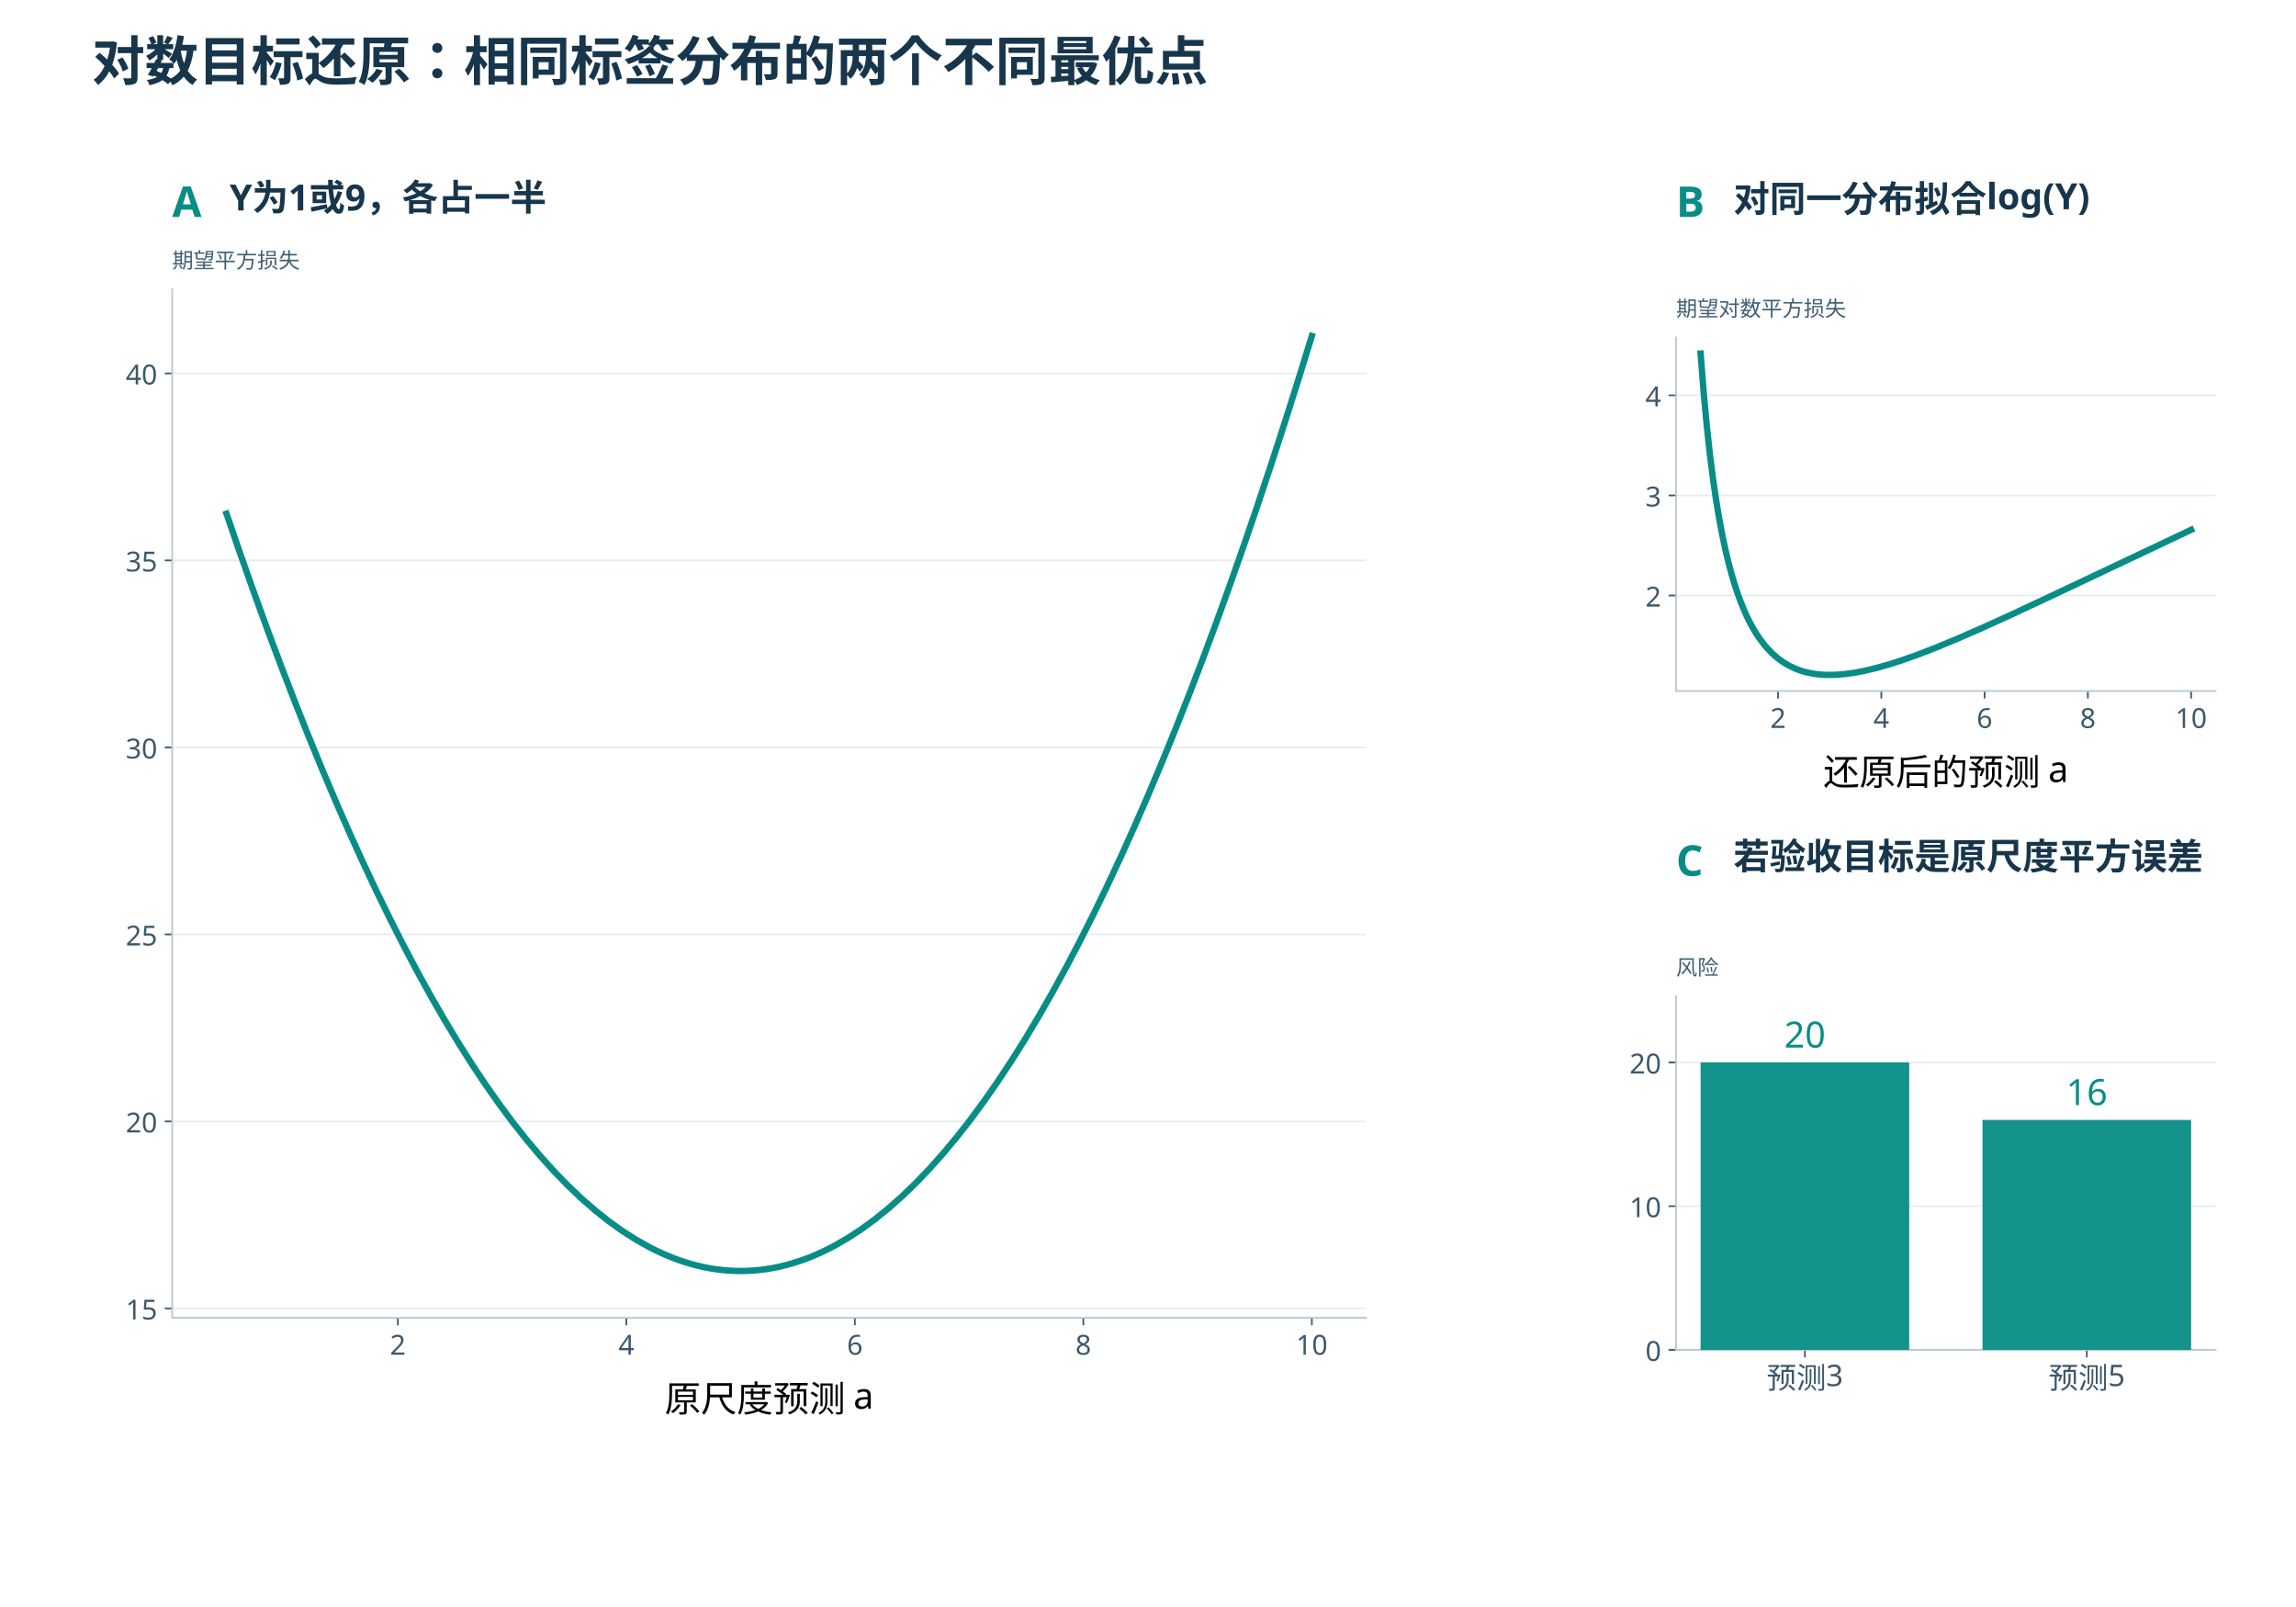
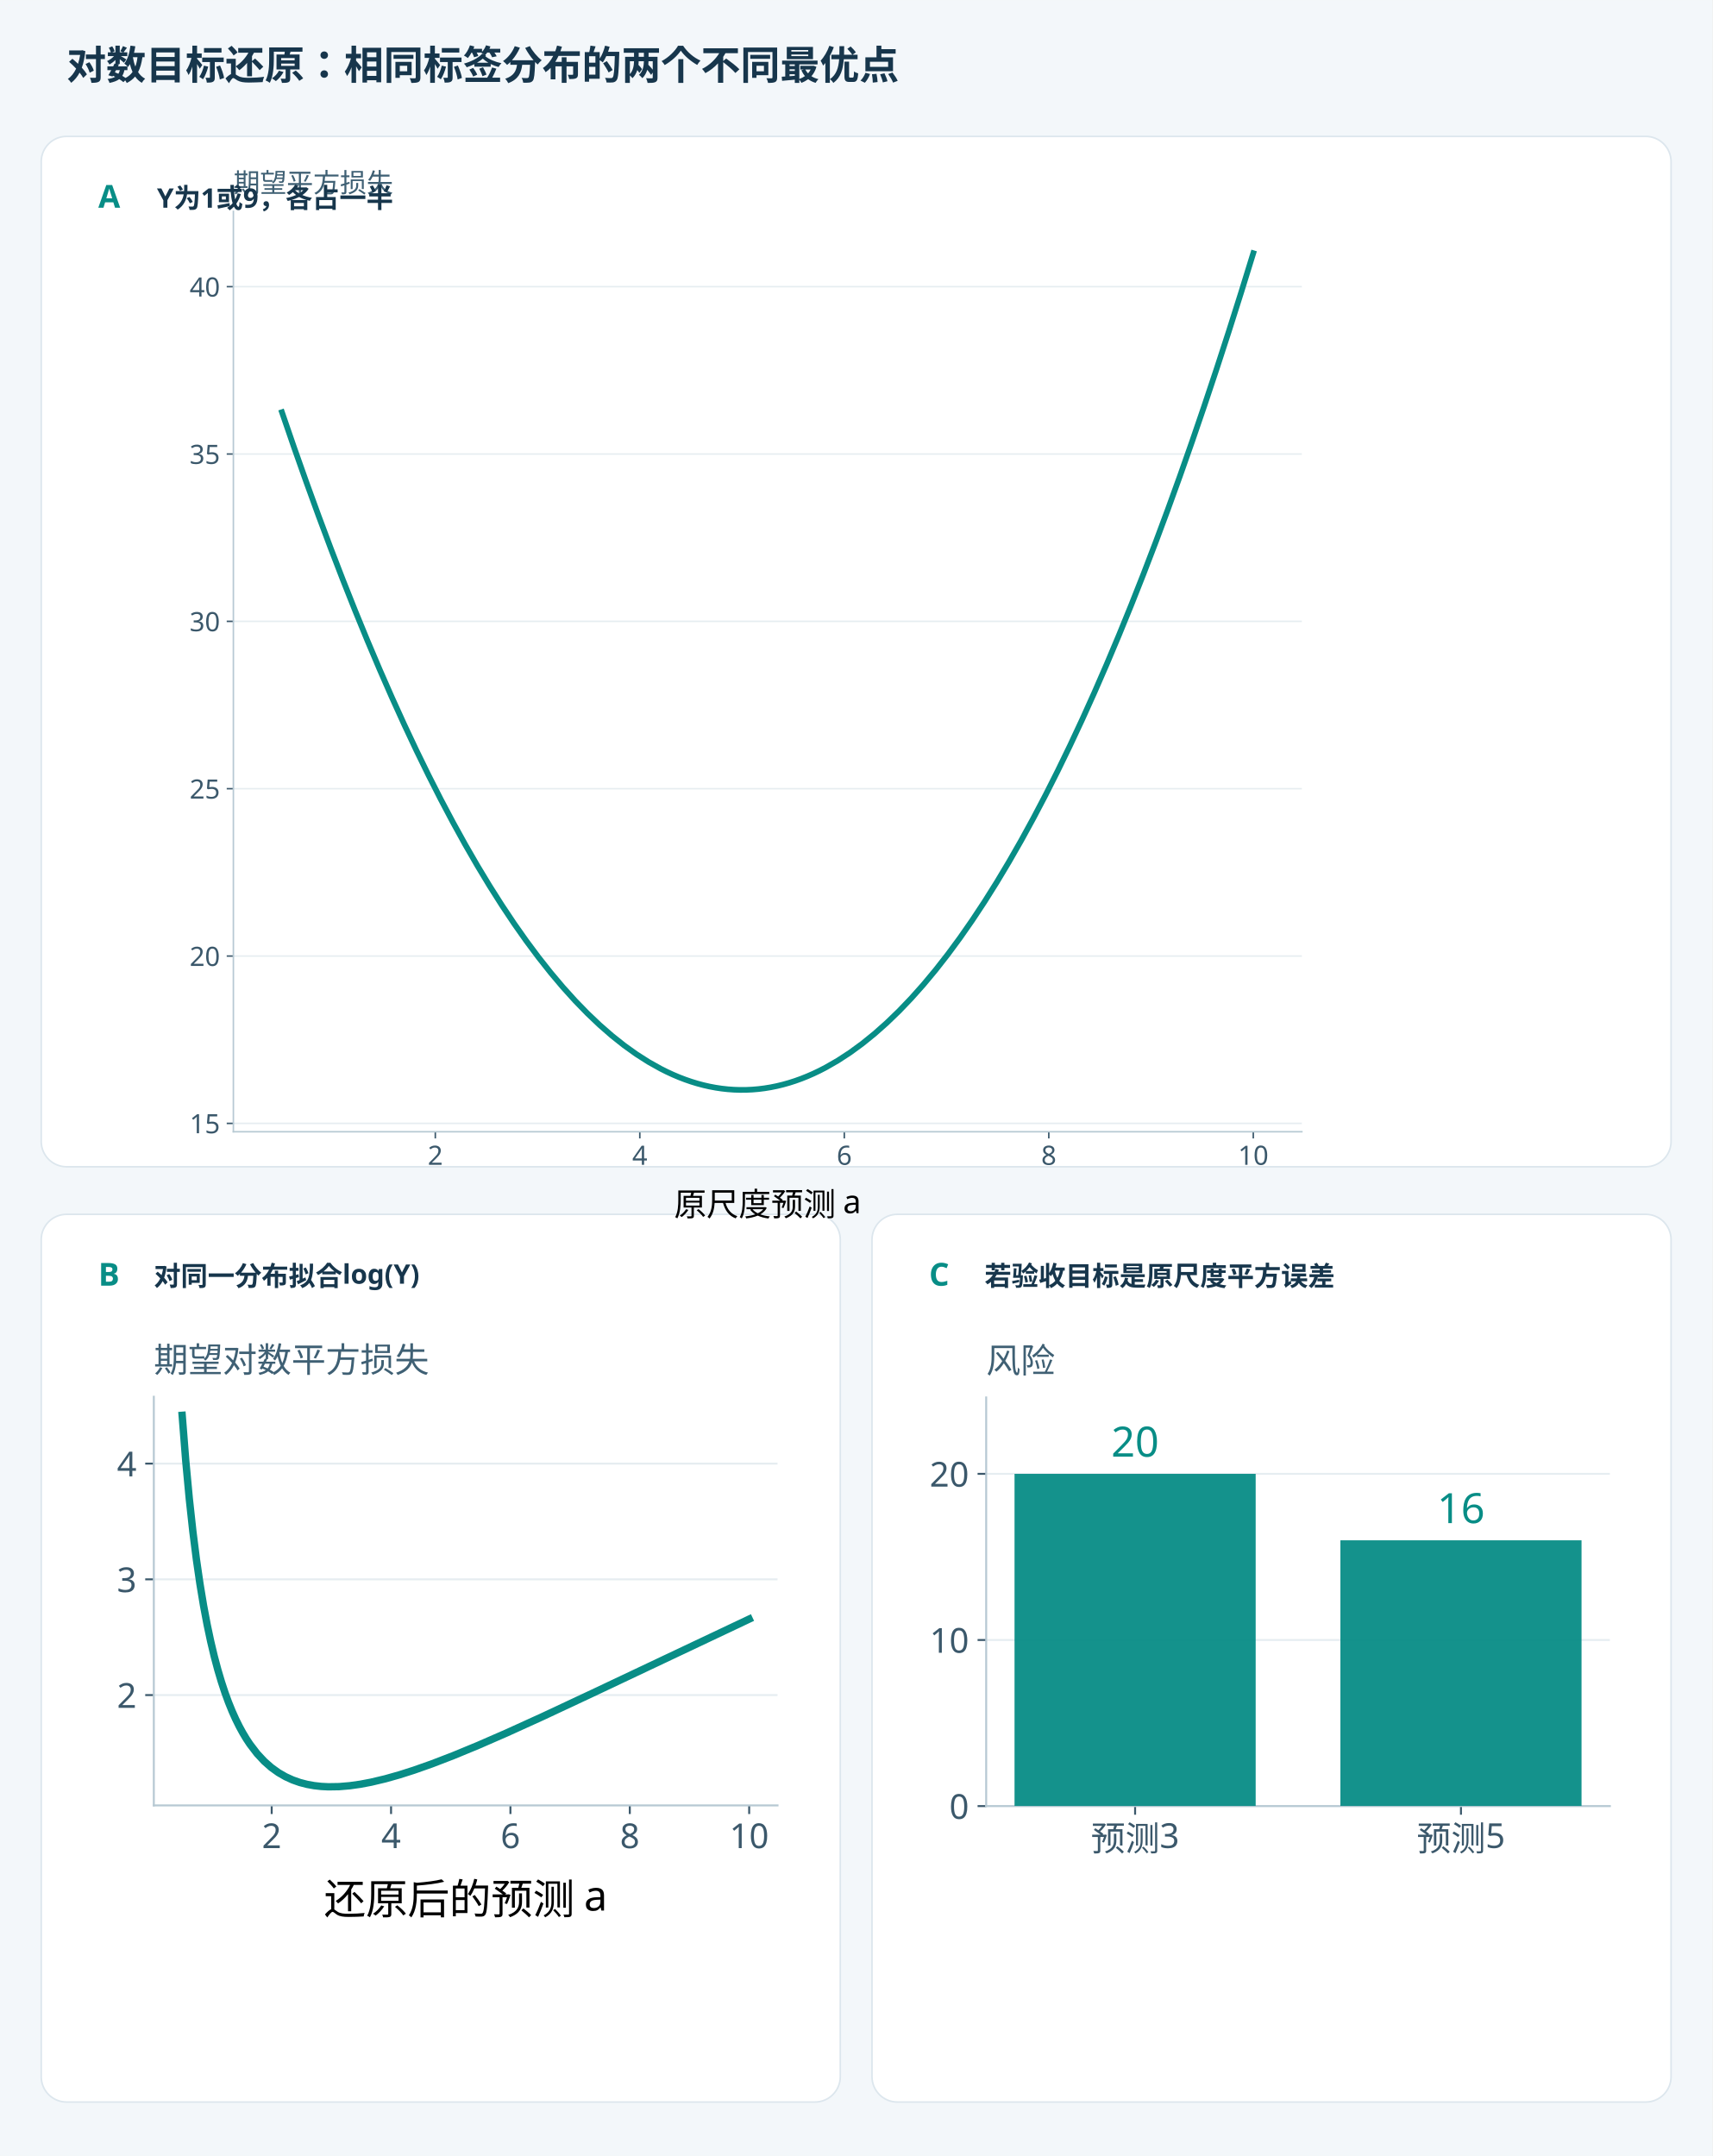
- <svg xmlns="http://www.w3.org/2000/svg" xmlns:xlink="http://www.w3.org/1999/xlink" width="1500" height="1050" viewBox="0 0 1080 756" version="1.1">
+ <svg xmlns="http://www.w3.org/2000/svg" xmlns:xlink="http://www.w3.org/1999/xlink" width="1500" height="1889" viewBox="0 0 1080 1360" version="1.1">
  <defs>
    <style type="text/css">*{stroke-linejoin: round; stroke-linecap: butt}</style>
  </defs>
  <g id="figure_1">
-     <g id="patch_1">
-       <path d="M 0 756 L 1080 756 L 1080 0 L 0 0 z " style="fill: #ffffff" />
-     </g>
-     <g id="axes_1">
+     <rect width="1080" height="1360" fill="#f3f7fa" />
+     <rect x="550" y="766" width="504" height="560" rx="16" fill="white" stroke="#dce6ed" />
+     <rect x="26" y="766" width="504" height="560" rx="16" fill="white" stroke="#dce6ed" />
+     <rect x="26" y="86" width="1028" height="650" rx="16" fill="white" stroke="#dce6ed" />
+     <g id="axes_1" transform="translate(50,-30) scale(1.2)">
      <g id="patch_2">
        <path d="M 81 619.92 L 642.6 619.92 L 642.6 136.08 L 81 136.08 z " style="fill: #ffffff" />
      </g>
      <g id="matplotlib.axis_1">
        <g id="xtick_1">
          <g id="line2d_1">
            <defs>
              <path id="mefd9016b02" d="M 0 0 L 0 3.5 " style="stroke: #3b586b; stroke-width: 0.8" />
            </defs>
            <g>
              <use xlink:href="#mefd9016b02" x="187.14" y="619.92" style="fill: #3b586b; stroke: #3b586b; stroke-width: 0.8" />
            </g>
          </g>
          <g id="text_1">
-             <text style="font-size: 13px; font-family: 'Microsoft YaHei'; text-anchor: middle; fill: #3b586b" x="187.14" y="637.312" transform="rotate(-0 187.1397 637.3119)">2</text>
+             <text style="font-size: 14px; font-family: 'Microsoft YaHei'; text-anchor: middle; fill: #3b586b" x="187.14" y="637.312" transform="rotate(-0 187.1397 637.3119)">2</text>
          </g>
        </g>
        <g id="xtick_2">
          <g id="line2d_2">
            <g>
              <use xlink:href="#mefd9016b02" x="294.623" y="619.92" style="fill: #3b586b; stroke: #3b586b; stroke-width: 0.8" />
            </g>
          </g>
          <g id="text_2">
-             <text style="font-size: 13px; font-family: 'Microsoft YaHei'; text-anchor: middle; fill: #3b586b" x="294.623" y="637.312" transform="rotate(-0 294.623 637.3119)">4</text>
+             <text style="font-size: 14px; font-family: 'Microsoft YaHei'; text-anchor: middle; fill: #3b586b" x="294.623" y="637.312" transform="rotate(-0 294.623 637.3119)">4</text>
          </g>
        </g>
        <g id="xtick_3">
          <g id="line2d_3">
            <g>
              <use xlink:href="#mefd9016b02" x="402.106" y="619.92" style="fill: #3b586b; stroke: #3b586b; stroke-width: 0.8" />
            </g>
          </g>
          <g id="text_3">
-             <text style="font-size: 13px; font-family: 'Microsoft YaHei'; text-anchor: middle; fill: #3b586b" x="402.106" y="637.312" transform="rotate(-0 402.1062 637.3119)">6</text>
+             <text style="font-size: 14px; font-family: 'Microsoft YaHei'; text-anchor: middle; fill: #3b586b" x="402.106" y="637.312" transform="rotate(-0 402.1062 637.3119)">6</text>
          </g>
        </g>
        <g id="xtick_4">
          <g id="line2d_4">
            <g>
              <use xlink:href="#mefd9016b02" x="509.589" y="619.92" style="fill: #3b586b; stroke: #3b586b; stroke-width: 0.8" />
            </g>
          </g>
          <g id="text_4">
-             <text style="font-size: 13px; font-family: 'Microsoft YaHei'; text-anchor: middle; fill: #3b586b" x="509.589" y="637.312" transform="rotate(-0 509.5895 637.3119)">8</text>
+             <text style="font-size: 14px; font-family: 'Microsoft YaHei'; text-anchor: middle; fill: #3b586b" x="509.589" y="637.312" transform="rotate(-0 509.5895 637.3119)">8</text>
          </g>
        </g>
        <g id="xtick_5">
          <g id="line2d_5">
            <g>
              <use xlink:href="#mefd9016b02" x="617.073" y="619.92" style="fill: #3b586b; stroke: #3b586b; stroke-width: 0.8" />
            </g>
          </g>
          <g id="text_5">
-             <text style="font-size: 13px; font-family: 'Microsoft YaHei'; text-anchor: middle; fill: #3b586b" x="617.073" y="637.312" transform="rotate(-0 617.0727 637.3119)">10</text>
+             <text style="font-size: 14px; font-family: 'Microsoft YaHei'; text-anchor: middle; fill: #3b586b" x="617.073" y="637.312" transform="rotate(-0 617.0727 637.3119)">10</text>
          </g>
        </g>
        <g id="text_6">
          <text style="font-size: 17px; font-family: 'Microsoft YaHei'; text-anchor: middle" x="361.8" y="664.133" transform="rotate(-0 361.8 664.133)">原尺度预测 a</text>
        </g>
      </g>
      <g id="matplotlib.axis_2">
        <g id="ytick_1">
          <g id="line2d_6">
            <path d="M 81 615.528 L 642.6 615.528 " clip-path="url(#pf660b0e67b)" style="fill: none; stroke: #e6edf1; stroke-width: 0.8; stroke-linecap: square" />
          </g>
          <g id="line2d_7">
            <defs>
              <path id="m47aa8c7203" d="M 0 0 L -3.5 0 " style="stroke: #3b586b; stroke-width: 0.8" />
            </defs>
            <g>
              <use xlink:href="#m47aa8c7203" x="81" y="615.528" style="fill: #3b586b; stroke: #3b586b; stroke-width: 0.8" />
            </g>
          </g>
          <g id="text_7">
-             <text style="font-size: 13px; font-family: 'Microsoft YaHei'; text-anchor: end; fill: #3b586b" x="74" y="620.724" transform="rotate(-0 74 620.7239)">15</text>
+             <text style="font-size: 14px; font-family: 'Microsoft YaHei'; text-anchor: end; fill: #3b586b" x="74" y="620.724" transform="rotate(-0 74 620.7239)">15</text>
          </g>
        </g>
        <g id="ytick_2">
          <g id="line2d_8">
            <path d="M 81 527.556 L 642.6 527.556 " clip-path="url(#pf660b0e67b)" style="fill: none; stroke: #e6edf1; stroke-width: 0.8; stroke-linecap: square" />
          </g>
          <g id="line2d_9">
            <g>
              <use xlink:href="#m47aa8c7203" x="81" y="527.556" style="fill: #3b586b; stroke: #3b586b; stroke-width: 0.8" />
            </g>
          </g>
          <g id="text_8">
-             <text style="font-size: 13px; font-family: 'Microsoft YaHei'; text-anchor: end; fill: #3b586b" x="74" y="532.752" transform="rotate(-0 74 532.7517)">20</text>
+             <text style="font-size: 14px; font-family: 'Microsoft YaHei'; text-anchor: end; fill: #3b586b" x="74" y="532.752" transform="rotate(-0 74 532.7517)">20</text>
          </g>
        </g>
        <g id="ytick_3">
          <g id="line2d_10">
            <path d="M 81 439.584 L 642.6 439.584 " clip-path="url(#pf660b0e67b)" style="fill: none; stroke: #e6edf1; stroke-width: 0.8; stroke-linecap: square" />
          </g>
          <g id="line2d_11">
            <g>
              <use xlink:href="#m47aa8c7203" x="81" y="439.584" style="fill: #3b586b; stroke: #3b586b; stroke-width: 0.8" />
            </g>
          </g>
          <g id="text_9">
-             <text style="font-size: 13px; font-family: 'Microsoft YaHei'; text-anchor: end; fill: #3b586b" x="74" y="444.78" transform="rotate(-0 74 444.7796)">25</text>
+             <text style="font-size: 14px; font-family: 'Microsoft YaHei'; text-anchor: end; fill: #3b586b" x="74" y="444.78" transform="rotate(-0 74 444.7796)">25</text>
          </g>
        </g>
        <g id="ytick_4">
          <g id="line2d_12">
            <path d="M 81 351.611 L 642.6 351.611 " clip-path="url(#pf660b0e67b)" style="fill: none; stroke: #e6edf1; stroke-width: 0.8; stroke-linecap: square" />
          </g>
          <g id="line2d_13">
            <g>
              <use xlink:href="#m47aa8c7203" x="81" y="351.611" style="fill: #3b586b; stroke: #3b586b; stroke-width: 0.8" />
            </g>
          </g>
          <g id="text_10">
-             <text style="font-size: 13px; font-family: 'Microsoft YaHei'; text-anchor: end; fill: #3b586b" x="74" y="356.807" transform="rotate(-0 74 356.8074)">30</text>
+             <text style="font-size: 14px; font-family: 'Microsoft YaHei'; text-anchor: end; fill: #3b586b" x="74" y="356.807" transform="rotate(-0 74 356.8074)">30</text>
          </g>
        </g>
        <g id="ytick_5">
          <g id="line2d_14">
            <path d="M 81 263.639 L 642.6 263.639 " clip-path="url(#pf660b0e67b)" style="fill: none; stroke: #e6edf1; stroke-width: 0.8; stroke-linecap: square" />
          </g>
          <g id="line2d_15">
            <g>
              <use xlink:href="#m47aa8c7203" x="81" y="263.639" style="fill: #3b586b; stroke: #3b586b; stroke-width: 0.8" />
            </g>
          </g>
          <g id="text_11">
-             <text style="font-size: 13px; font-family: 'Microsoft YaHei'; text-anchor: end; fill: #3b586b" x="74" y="268.835" transform="rotate(-0 74 268.8353)">35</text>
+             <text style="font-size: 14px; font-family: 'Microsoft YaHei'; text-anchor: end; fill: #3b586b" x="74" y="268.835" transform="rotate(-0 74 268.8353)">35</text>
          </g>
        </g>
        <g id="ytick_6">
          <g id="line2d_16">
            <path d="M 81 175.667 L 642.6 175.667 " clip-path="url(#pf660b0e67b)" style="fill: none; stroke: #e6edf1; stroke-width: 0.8; stroke-linecap: square" />
          </g>
          <g id="line2d_17">
            <g>
              <use xlink:href="#m47aa8c7203" x="81" y="175.667" style="fill: #3b586b; stroke: #3b586b; stroke-width: 0.8" />
            </g>
          </g>
          <g id="text_12">
-             <text style="font-size: 13px; font-family: 'Microsoft YaHei'; text-anchor: end; fill: #3b586b" x="74" y="180.863" transform="rotate(-0 74 180.8631)">40</text>
+             <text style="font-size: 14px; font-family: 'Microsoft YaHei'; text-anchor: end; fill: #3b586b" x="74" y="180.863" transform="rotate(-0 74 180.8631)">40</text>
          </g>
        </g>
      </g>
      <g id="patch_3">
        <path d="M 81 619.92 L 81 136.08 " style="fill: none; stroke: #b7c9d3; stroke-width: 0.8; stroke-linejoin: miter; stroke-linecap: square" />
      </g>
      <g id="patch_4">
        <path d="M 81 619.92 L 642.6 619.92 " style="fill: none; stroke: #b7c9d3; stroke-width: 0.8; stroke-linejoin: miter; stroke-linecap: square" />
      </g>
      <g id="line2d_18">
        <path d="M 106.527 241.646 L 112.949 260.317 L 119.371 278.486 L 125.793 296.152 L 132.215 313.316 L 138.637 329.977 L 145.059 346.136 L 151.481 361.792 L 157.903 376.945 L 164.325 391.597 L 170.747 405.745 L 177.169 419.392 L 183.591 432.536 L 190.013 445.177 L 196.435 457.316 L 202.857 468.952 L 209.279 480.086 L 215.701 490.717 L 222.122 500.846 L 228.544 510.473 L 234.966 519.597 L 241.388 528.218 L 247.81 536.337 L 254.232 543.954 L 260.654 551.068 L 267.076 557.679 L 273.498 563.788 L 279.92 569.395 L 286.342 574.499 L 292.764 579.101 L 299.186 583.2 L 305.608 586.797 L 308.819 588.407 L 312.03 589.891 L 315.241 591.25 L 318.452 592.483 L 321.663 593.59 L 324.874 594.572 L 328.085 595.428 L 331.296 596.159 L 334.507 596.764 L 337.718 597.243 L 340.929 597.597 L 344.14 597.825 L 347.351 597.927 L 350.562 597.904 L 353.773 597.755 L 356.984 597.481 L 360.195 597.081 L 363.405 596.555 L 366.616 595.904 L 369.827 595.127 L 373.038 594.225 L 376.249 593.197 L 379.46 592.043 L 382.671 590.764 L 385.882 589.359 L 389.093 587.828 L 392.304 586.172 L 398.726 582.483 L 405.148 578.291 L 411.57 573.597 L 417.992 568.4 L 424.414 562.701 L 430.836 556.499 L 437.258 549.795 L 443.68 542.588 L 450.102 534.879 L 456.524 526.668 L 462.946 517.954 L 469.368 508.737 L 475.79 499.018 L 482.212 488.797 L 488.634 478.073 L 495.056 466.846 L 501.478 455.117 L 507.899 442.886 L 514.321 430.152 L 520.743 416.916 L 527.165 403.177 L 533.587 388.936 L 540.009 374.192 L 546.431 358.945 L 552.853 343.197 L 559.275 326.945 L 565.697 310.192 L 572.119 292.936 L 578.541 275.177 L 584.963 256.916 L 591.385 238.152 L 597.807 218.886 L 604.229 199.117 L 610.651 178.846 L 617.073 158.073 L 617.073 158.073 " clip-path="url(#pf660b0e67b)" style="fill: none; stroke: #088d86; stroke-width: 3; stroke-linecap: square" />
      </g>
      <g id="text_13">
-         <text style="font-size: 10px; font-family: 'Microsoft YaHei'; text-anchor: start; fill: #3f6074" x="81" y="126.08" transform="rotate(-0 81 126.08)">期望平方损失</text>
-       </g>
-     </g>
-     <g id="axes_2">
+         <text style="font-size: 14px; font-family: 'Microsoft YaHei'; text-anchor: start; fill: #3f6074" x="81" y="126.08" transform="rotate(-0 81 126.08)">期望平方损失</text>
+       </g>
+     </g>
+     <g id="axes_2" transform="translate(-1125,635) scale(1.55)">
      <g id="patch_5">
        <path d="M 788.4 325.08 L 1042.2 325.08 L 1042.2 158.76 L 788.4 158.76 z " style="fill: #ffffff" />
      </g>
      <g id="matplotlib.axis_3">
        <g id="xtick_6">
          <g id="line2d_19">
            <g>
              <use xlink:href="#mefd9016b02" x="836.367" y="325.08" style="fill: #3b586b; stroke: #3b586b; stroke-width: 0.8" />
            </g>
          </g>
          <g id="text_14">
-             <text style="font-size: 13px; font-family: 'Microsoft YaHei'; text-anchor: middle; fill: #3b586b" x="836.367" y="342.472" transform="rotate(-0 836.367 342.4719)">2</text>
+             <text style="font-size: 14px; font-family: 'Microsoft YaHei'; text-anchor: middle; fill: #3b586b" x="836.367" y="342.472" transform="rotate(-0 836.367 342.4719)">2</text>
          </g>
        </g>
        <g id="xtick_7">
          <g id="line2d_20">
            <g>
              <use xlink:href="#mefd9016b02" x="884.941" y="325.08" style="fill: #3b586b; stroke: #3b586b; stroke-width: 0.8" />
            </g>
          </g>
          <g id="text_15">
-             <text style="font-size: 13px; font-family: 'Microsoft YaHei'; text-anchor: middle; fill: #3b586b" x="884.941" y="342.472" transform="rotate(-0 884.9411 342.4719)">4</text>
+             <text style="font-size: 14px; font-family: 'Microsoft YaHei'; text-anchor: middle; fill: #3b586b" x="884.941" y="342.472" transform="rotate(-0 884.9411 342.4719)">4</text>
          </g>
        </g>
        <g id="xtick_8">
          <g id="line2d_21">
            <g>
              <use xlink:href="#mefd9016b02" x="933.515" y="325.08" style="fill: #3b586b; stroke: #3b586b; stroke-width: 0.8" />
            </g>
          </g>
          <g id="text_16">
-             <text style="font-size: 13px; font-family: 'Microsoft YaHei'; text-anchor: middle; fill: #3b586b" x="933.515" y="342.472" transform="rotate(-0 933.5153 342.4719)">6</text>
+             <text style="font-size: 14px; font-family: 'Microsoft YaHei'; text-anchor: middle; fill: #3b586b" x="933.515" y="342.472" transform="rotate(-0 933.5153 342.4719)">6</text>
          </g>
        </g>
        <g id="xtick_9">
          <g id="line2d_22">
            <g>
              <use xlink:href="#mefd9016b02" x="982.089" y="325.08" style="fill: #3b586b; stroke: #3b586b; stroke-width: 0.8" />
            </g>
          </g>
          <g id="text_17">
-             <text style="font-size: 13px; font-family: 'Microsoft YaHei'; text-anchor: middle; fill: #3b586b" x="982.089" y="342.472" transform="rotate(-0 982.0895 342.4719)">8</text>
+             <text style="font-size: 14px; font-family: 'Microsoft YaHei'; text-anchor: middle; fill: #3b586b" x="982.089" y="342.472" transform="rotate(-0 982.0895 342.4719)">8</text>
          </g>
        </g>
        <g id="xtick_10">
          <g id="line2d_23">
            <g>
              <use xlink:href="#mefd9016b02" x="1030.664" y="325.08" style="fill: #3b586b; stroke: #3b586b; stroke-width: 0.8" />
            </g>
          </g>
          <g id="text_18">
-             <text style="font-size: 13px; font-family: 'Microsoft YaHei'; text-anchor: middle; fill: #3b586b" x="1030.664" y="342.472" transform="rotate(-0 1030.664 342.4719)">10</text>
+             <text style="font-size: 14px; font-family: 'Microsoft YaHei'; text-anchor: middle; fill: #3b586b" x="1030.664" y="342.472" transform="rotate(-0 1030.664 342.4719)">10</text>
          </g>
        </g>
        <g id="text_19">
          <text style="font-size: 17px; font-family: 'Microsoft YaHei'; text-anchor: middle" x="915.3" y="369.293" transform="rotate(-0 915.3 369.293)">还原后的预测 a</text>
        </g>
      </g>
      <g id="matplotlib.axis_4">
        <g id="ytick_7">
          <g id="line2d_24">
            <path d="M 788.4 280.17 L 1042.2 280.17 " clip-path="url(#pb2233762bb)" style="fill: none; stroke: #e6edf1; stroke-width: 0.8; stroke-linecap: square" />
          </g>
          <g id="line2d_25">
            <g>
              <use xlink:href="#m47aa8c7203" x="788.4" y="280.17" style="fill: #3b586b; stroke: #3b586b; stroke-width: 0.8" />
            </g>
          </g>
          <g id="text_20">
-             <text style="font-size: 13px; font-family: 'Microsoft YaHei'; text-anchor: end; fill: #3b586b" x="781.4" y="285.366" transform="rotate(-0 781.4 285.366)">2</text>
+             <text style="font-size: 14px; font-family: 'Microsoft YaHei'; text-anchor: end; fill: #3b586b" x="781.4" y="285.366" transform="rotate(-0 781.4 285.366)">2</text>
          </g>
        </g>
        <g id="ytick_8">
          <g id="line2d_26">
            <path d="M 788.4 233.073 L 1042.2 233.073 " clip-path="url(#pb2233762bb)" style="fill: none; stroke: #e6edf1; stroke-width: 0.8; stroke-linecap: square" />
          </g>
          <g id="line2d_27">
            <g>
              <use xlink:href="#m47aa8c7203" x="788.4" y="233.073" style="fill: #3b586b; stroke: #3b586b; stroke-width: 0.8" />
            </g>
          </g>
          <g id="text_21">
-             <text style="font-size: 13px; font-family: 'Microsoft YaHei'; text-anchor: end; fill: #3b586b" x="781.4" y="238.269" transform="rotate(-0 781.4 238.269)">3</text>
+             <text style="font-size: 14px; font-family: 'Microsoft YaHei'; text-anchor: end; fill: #3b586b" x="781.4" y="238.269" transform="rotate(-0 781.4 238.269)">3</text>
          </g>
        </g>
        <g id="ytick_9">
          <g id="line2d_28">
            <path d="M 788.4 185.976 L 1042.2 185.976 " clip-path="url(#pb2233762bb)" style="fill: none; stroke: #e6edf1; stroke-width: 0.8; stroke-linecap: square" />
          </g>
          <g id="line2d_29">
            <g>
              <use xlink:href="#m47aa8c7203" x="788.4" y="185.976" style="fill: #3b586b; stroke: #3b586b; stroke-width: 0.8" />
            </g>
          </g>
          <g id="text_22">
-             <text style="font-size: 13px; font-family: 'Microsoft YaHei'; text-anchor: end; fill: #3b586b" x="781.4" y="191.172" transform="rotate(-0 781.4 191.1719)">4</text>
+             <text style="font-size: 14px; font-family: 'Microsoft YaHei'; text-anchor: end; fill: #3b586b" x="781.4" y="191.172" transform="rotate(-0 781.4 191.1719)">4</text>
          </g>
        </g>
      </g>
      <g id="patch_6">
        <path d="M 788.4 325.08 L 788.4 158.76 " style="fill: none; stroke: #b7c9d3; stroke-width: 0.8; stroke-linejoin: miter; stroke-linecap: square" />
      </g>
      <g id="patch_7">
        <path d="M 788.4 325.08 L 1042.2 325.08 " style="fill: none; stroke: #b7c9d3; stroke-width: 0.8; stroke-linejoin: miter; stroke-linecap: square" />
      </g>
      <g id="line2d_30">
        <path d="M 799.936 166.32 L 801.387 184.771 L 802.839 200.325 L 804.29 213.607 L 805.741 225.068 L 807.192 235.044 L 808.643 243.791 L 810.094 251.507 L 811.545 258.35 L 812.996 264.445 L 814.448 269.895 L 815.899 274.784 L 817.35 279.182 L 818.801 283.147 L 820.252 286.729 L 821.703 289.97 L 823.154 292.906 L 824.605 295.568 L 826.056 297.984 L 827.508 300.177 L 830.41 303.974 L 833.312 307.098 L 836.214 309.657 L 839.116 311.738 L 842.019 313.411 L 844.921 314.733 L 847.823 315.753 L 850.725 316.51 L 853.628 317.036 L 856.53 317.361 L 859.432 317.507 L 863.785 317.437 L 868.139 317.07 L 872.492 316.453 L 876.845 315.624 L 882.65 314.243 L 888.454 312.601 L 894.259 310.746 L 901.514 308.186 L 910.221 304.836 L 920.379 300.64 L 931.988 295.575 L 946.499 288.977 L 966.815 279.461 L 1030.664 249.251 L 1030.664 249.251 " clip-path="url(#pb2233762bb)" style="fill: none; stroke: #088d86; stroke-width: 3; stroke-linecap: square" />
      </g>
      <g id="text_23">
-         <text style="font-size: 10px; font-family: 'Microsoft YaHei'; text-anchor: start; fill: #3f6074" x="788.4" y="148.76" transform="rotate(-0 788.4 148.76)">期望对数平方损失</text>
-       </g>
-     </g>
-     <g id="axes_3">
+         <text style="font-size: 14px; font-family: 'Microsoft YaHei'; text-anchor: start; fill: #3f6074" x="788.4" y="148.76" transform="rotate(-0 788.4 148.76)">期望对数平方损失</text>
+       </g>
+     </g>
+     <g id="axes_3" transform="translate(-600,155) scale(1.55)">
      <g id="patch_8">
        <path d="M 788.4 635.04 L 1042.2 635.04 L 1042.2 468.72 L 788.4 468.72 z " style="fill: #ffffff" />
      </g>
      <g id="matplotlib.axis_5">
        <g id="xtick_11">
          <g id="line2d_31">
            <g>
              <use xlink:href="#mefd9016b02" x="848.999" y="635.04" style="fill: #3b586b; stroke: #3b586b; stroke-width: 0.8" />
            </g>
          </g>
          <g id="text_24">
            <text style="font-size: 14px; font-family: 'Microsoft YaHei'; text-anchor: middle; fill: #3b586b" x="848.999" y="653.231" transform="rotate(-0 848.9991 653.2313)">预测3</text>
          </g>
        </g>
        <g id="xtick_12">
          <g id="line2d_32">
            <g>
              <use xlink:href="#mefd9016b02" x="981.601" y="635.04" style="fill: #3b586b; stroke: #3b586b; stroke-width: 0.8" />
            </g>
          </g>
          <g id="text_25">
            <text style="font-size: 14px; font-family: 'Microsoft YaHei'; text-anchor: middle; fill: #3b586b" x="981.601" y="653.231" transform="rotate(-0 981.6009 653.2313)">预测5</text>
          </g>
        </g>
      </g>
      <g id="matplotlib.axis_6">
        <g id="ytick_10">
          <g id="line2d_33">
            <path d="M 788.4 635.04 L 1042.2 635.04 " clip-path="url(#p1b5f3f26f6)" style="fill: none; stroke: #e6edf1; stroke-width: 0.8; stroke-linecap: square" />
          </g>
          <g id="line2d_34">
            <g>
              <use xlink:href="#m47aa8c7203" x="788.4" y="635.04" style="fill: #3b586b; stroke: #3b586b; stroke-width: 0.8" />
            </g>
          </g>
          <g id="text_26">
-             <text style="font-size: 13px; font-family: 'Microsoft YaHei'; text-anchor: end; fill: #3b586b" x="781.4" y="640.236" transform="rotate(-0 781.4 640.2359)">0</text>
+             <text style="font-size: 14px; font-family: 'Microsoft YaHei'; text-anchor: end; fill: #3b586b" x="781.4" y="640.236" transform="rotate(-0 781.4 640.2359)">0</text>
          </g>
        </g>
        <g id="ytick_11">
          <g id="line2d_35">
            <path d="M 788.4 567.43 L 1042.2 567.43 " clip-path="url(#p1b5f3f26f6)" style="fill: none; stroke: #e6edf1; stroke-width: 0.8; stroke-linecap: square" />
          </g>
          <g id="line2d_36">
            <g>
              <use xlink:href="#m47aa8c7203" x="788.4" y="567.43" style="fill: #3b586b; stroke: #3b586b; stroke-width: 0.8" />
            </g>
          </g>
          <g id="text_27">
-             <text style="font-size: 13px; font-family: 'Microsoft YaHei'; text-anchor: end; fill: #3b586b" x="781.4" y="572.626" transform="rotate(-0 781.4 572.6262)">10</text>
+             <text style="font-size: 14px; font-family: 'Microsoft YaHei'; text-anchor: end; fill: #3b586b" x="781.4" y="572.626" transform="rotate(-0 781.4 572.6262)">10</text>
          </g>
        </g>
        <g id="ytick_12">
          <g id="line2d_37">
            <path d="M 788.4 499.82 L 1042.2 499.82 " clip-path="url(#p1b5f3f26f6)" style="fill: none; stroke: #e6edf1; stroke-width: 0.8; stroke-linecap: square" />
          </g>
          <g id="line2d_38">
            <g>
              <use xlink:href="#m47aa8c7203" x="788.4" y="499.82" style="fill: #3b586b; stroke: #3b586b; stroke-width: 0.8" />
            </g>
          </g>
          <g id="text_28">
-             <text style="font-size: 13px; font-family: 'Microsoft YaHei'; text-anchor: end; fill: #3b586b" x="781.4" y="505.016" transform="rotate(-0 781.4 505.0164)">20</text>
+             <text style="font-size: 14px; font-family: 'Microsoft YaHei'; text-anchor: end; fill: #3b586b" x="781.4" y="505.016" transform="rotate(-0 781.4 505.0164)">20</text>
          </g>
        </g>
      </g>
      <g id="patch_9">
        <path d="M 788.4 635.04 L 788.4 468.72 " style="fill: none; stroke: #b7c9d3; stroke-width: 0.8; stroke-linejoin: miter; stroke-linecap: square" />
      </g>
      <g id="patch_10">
        <path d="M 788.4 635.04 L 1042.2 635.04 " style="fill: none; stroke: #b7c9d3; stroke-width: 0.8; stroke-linejoin: miter; stroke-linecap: square" />
      </g>
      <g id="patch_11">
        <path d="M 799.936 635.04 L 898.062 635.04 L 898.062 499.82 L 799.936 499.82 z " clip-path="url(#p1b5f3f26f6)" style="fill: #088d86; opacity: 0.95" />
      </g>
      <g id="patch_12">
        <path d="M 932.538 635.04 L 1030.664 635.04 L 1030.664 526.864 L 932.538 526.864 z " clip-path="url(#p1b5f3f26f6)" style="fill: #088d86; opacity: 0.95" />
      </g>
      <g id="text_29">
        <text style="font-size: 17px; font-family: 'Microsoft YaHei'; text-anchor: middle; fill: #088d86" x="848.999" y="492.82" transform="rotate(-0 848.9991 492.8205)">20</text>
      </g>
      <g id="text_30">
        <text style="font-size: 17px; font-family: 'Microsoft YaHei'; text-anchor: middle; fill: #088d86" x="981.601" y="519.864" transform="rotate(-0 981.6009 519.8644)">16</text>
      </g>
      <g id="text_31">
-         <text style="font-size: 10px; font-family: 'Microsoft YaHei'; text-anchor: start; fill: #3f6074" x="788.4" y="458.72" transform="rotate(-0 788.4 458.72)">风险</text>
+         <text style="font-size: 14px; font-family: 'Microsoft YaHei'; text-anchor: start; fill: #3f6074" x="788.4" y="458.72" transform="rotate(-0 788.4 458.72)">风险</text>
      </g>
    </g>
    <g id="text_32">
-       <text style="font-weight: 700; font-size: 25px; font-family: 'Microsoft YaHei'; text-anchor: start; fill: #17364c" x="43.2" y="37.8" transform="rotate(-0 43.2 37.8)">对数目标还原：相同标签分布的两个不同最优点</text>
+       <text style="font-weight: 700; font-size: 25px; font-family: 'Microsoft YaHei'; text-anchor: start; fill: #17364c" x="42" y="50">对数目标还原：相同标签分布的两个不同最优点</text>
    </g>
    <g id="text_33">
-       <text style="font-weight: 700; font-size: 20px; font-family: 'Microsoft YaHei'; text-anchor: start; fill: #088d86" x="81" y="102.06" transform="rotate(-0 81 102.06)">A</text>
+       <text style="font-weight: 700; font-size: 20px; font-family: 'Microsoft YaHei'; text-anchor: start; fill: #088d86" x="62" y="131">A</text>
    </g>
    <g id="text_34">
-       <text style="font-weight: 700; font-size: 17px; font-family: 'Microsoft YaHei'; text-anchor: start; fill: #17364c" x="108" y="99.017" transform="rotate(-0 108 99.01738)">Y为1或9，各占一半</text>
+       <text style="font-weight: 700; font-size: 17px; font-family: 'Microsoft YaHei'; text-anchor: start; fill: #17364c" x="99" y="131">Y为1或9，各占一半</text>
    </g>
    <g id="text_35">
-       <text style="font-weight: 700; font-size: 20px; font-family: 'Microsoft YaHei'; text-anchor: start; fill: #088d86" x="788.4" y="102.06" transform="rotate(-0 788.4 102.06)">B</text>
+       <text style="font-weight: 700; font-size: 20px; font-family: 'Microsoft YaHei'; text-anchor: start; fill: #088d86" x="62" y="811">B</text>
    </g>
    <g id="text_36">
-       <text style="font-weight: 700; font-size: 17px; font-family: 'Microsoft YaHei'; text-anchor: start; fill: #17364c" x="815.4" y="99.647" transform="rotate(-0 815.4 99.64691)">对同一分布拟合log(Y)</text>
+       <text style="font-weight: 700; font-size: 17px; font-family: 'Microsoft YaHei'; text-anchor: start; fill: #17364c" x="97" y="811">对同一分布拟合log(Y)</text>
    </g>
    <g id="text_37">
-       <text style="font-weight: 700; font-size: 20px; font-family: 'Microsoft YaHei'; text-anchor: start; fill: #088d86" x="788.4" y="412.02" transform="rotate(-0 788.4 412.02)">C</text>
+       <text style="font-weight: 700; font-size: 20px; font-family: 'Microsoft YaHei'; text-anchor: start; fill: #088d86" x="586" y="811">C</text>
    </g>
    <g id="text_38">
-       <text style="font-weight: 700; font-size: 17px; font-family: 'Microsoft YaHei'; text-anchor: start; fill: #17364c" x="815.4" y="408.977" transform="rotate(-0 815.4 408.9774)">若验收目标是原尺度平方误差</text>
+       <text style="font-weight: 700; font-size: 17px; font-family: 'Microsoft YaHei'; text-anchor: start; fill: #17364c" x="621" y="811">若验收目标是原尺度平方误差</text>
    </g>
  </g>
  <defs>
    <clipPath id="pf660b0e67b">
      <rect x="81" y="136.08" width="561.6" height="483.84" />
    </clipPath>
    <clipPath id="pb2233762bb">
      <rect x="788.4" y="158.76" width="253.8" height="166.32" />
    </clipPath>
    <clipPath id="p1b5f3f26f6">
      <rect x="788.4" y="468.72" width="253.8" height="166.32" />
    </clipPath>
  </defs>
</svg>
